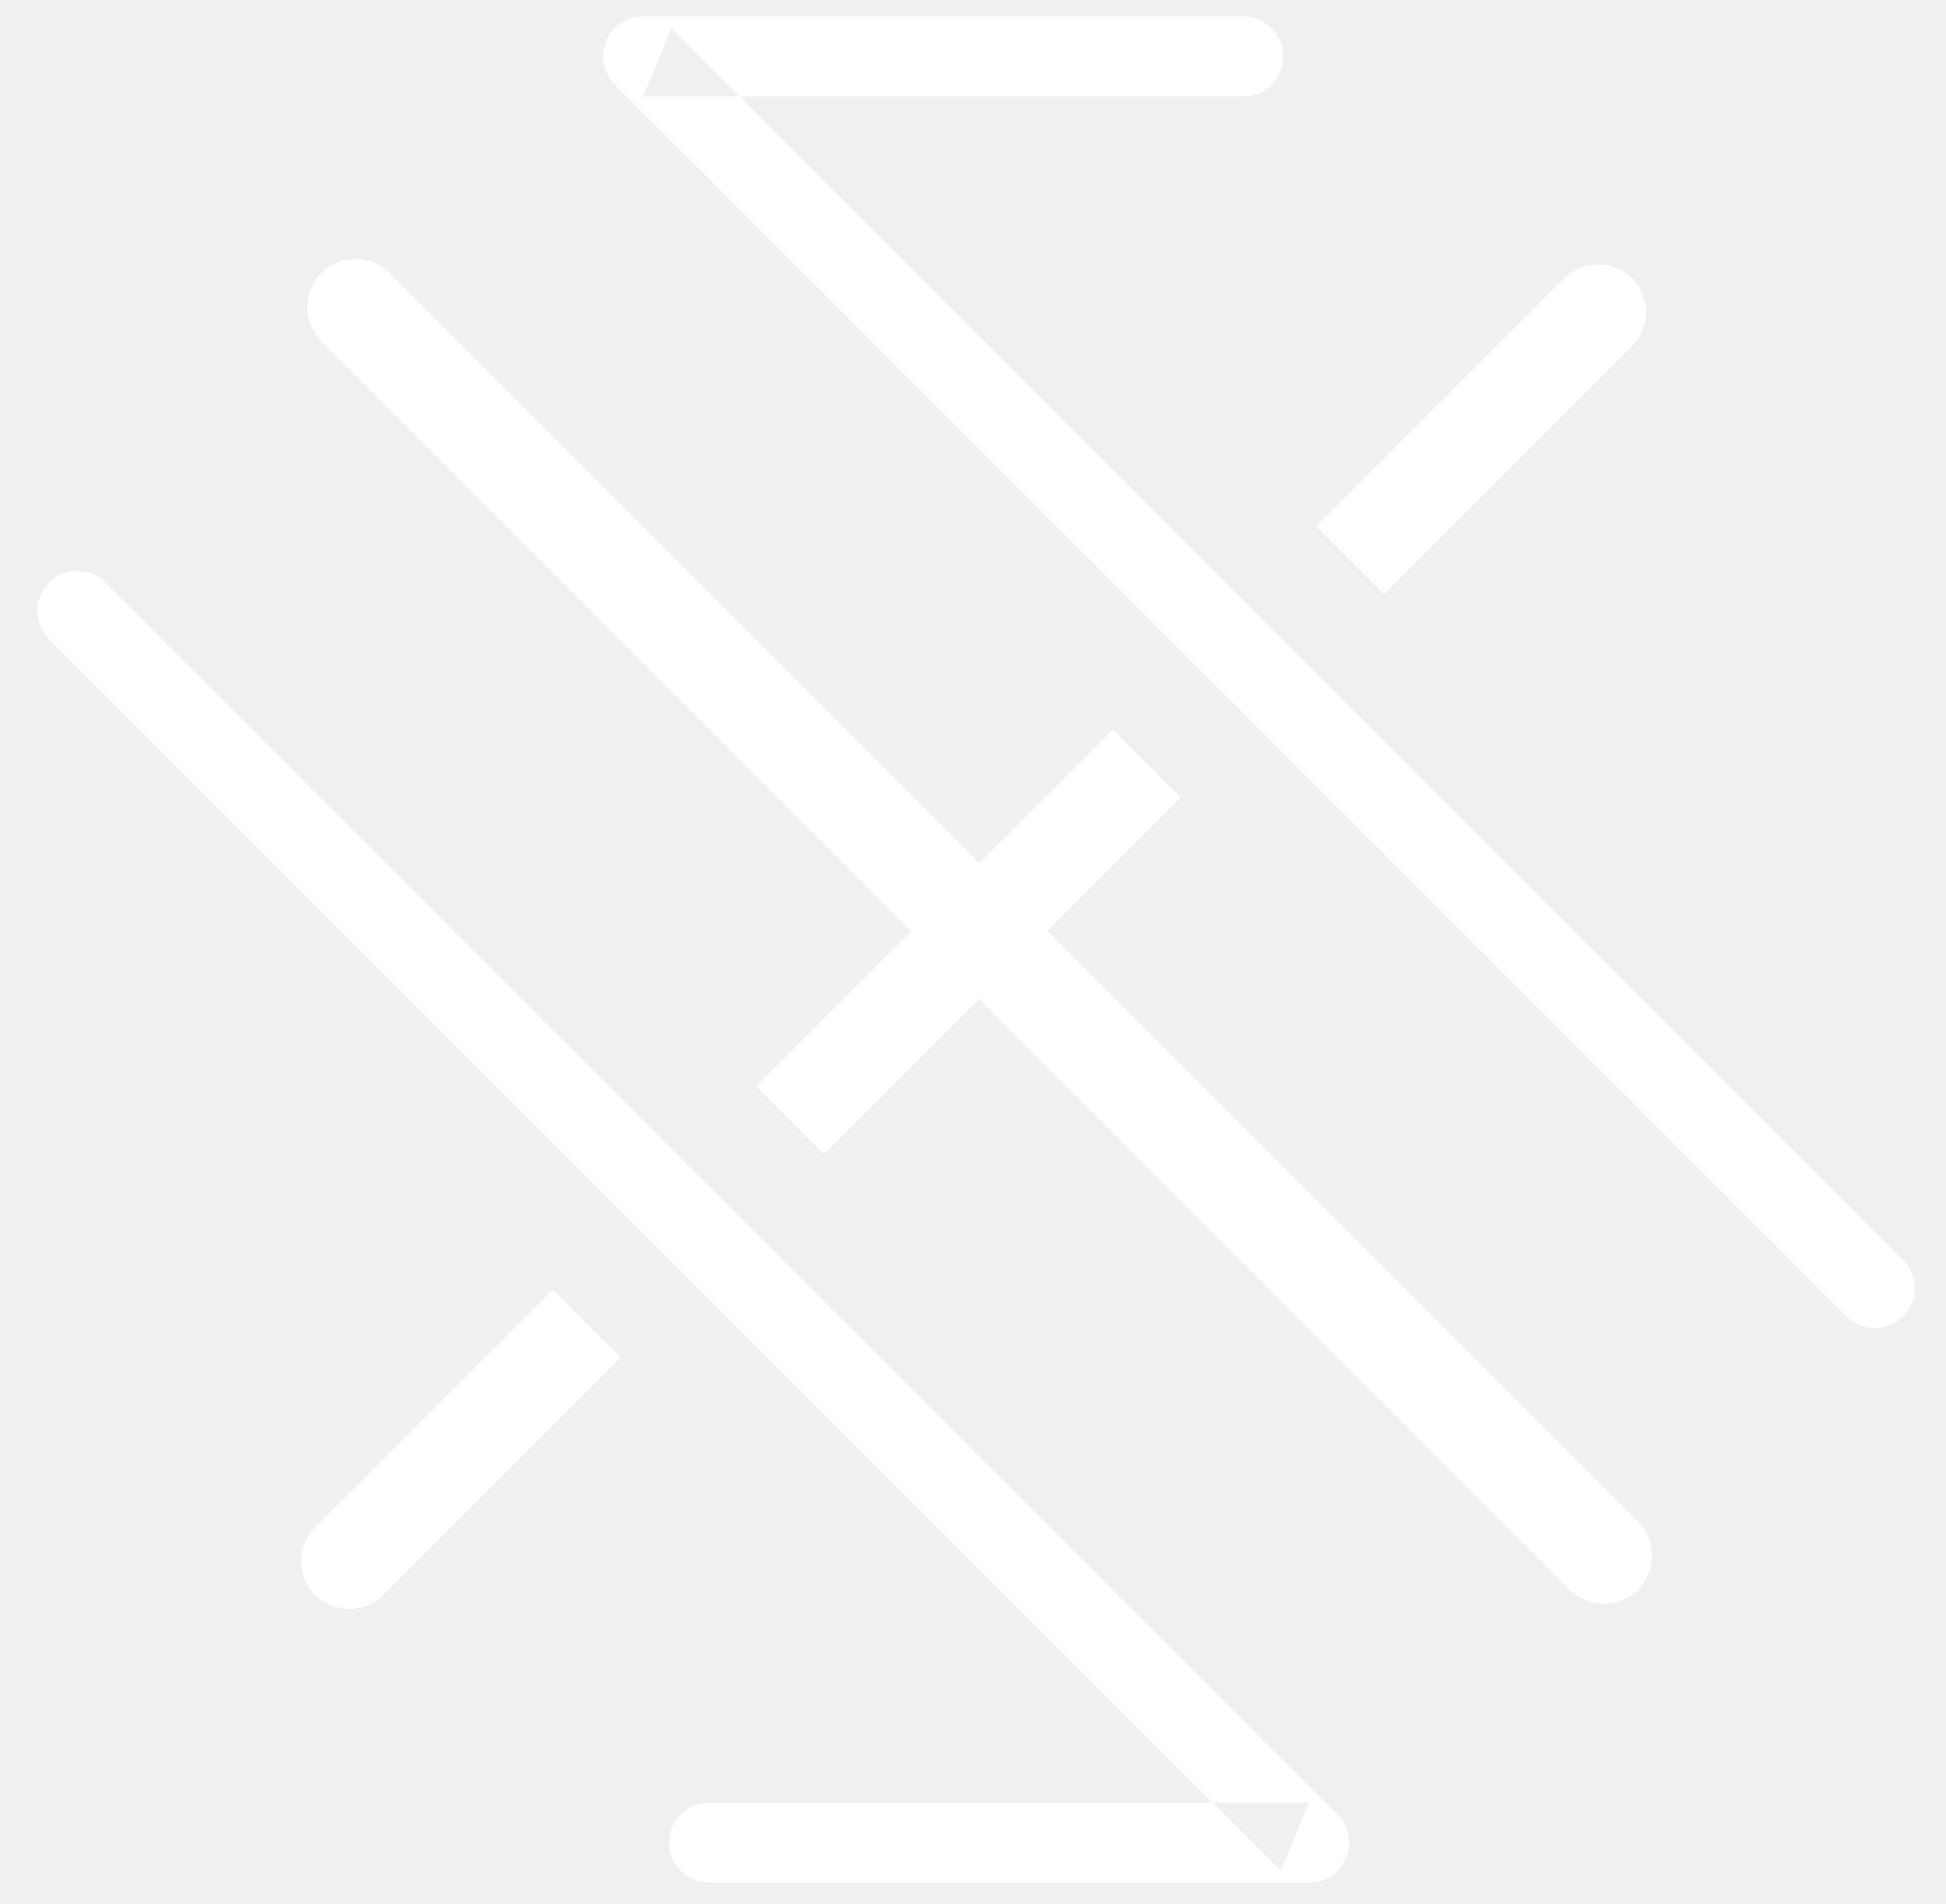
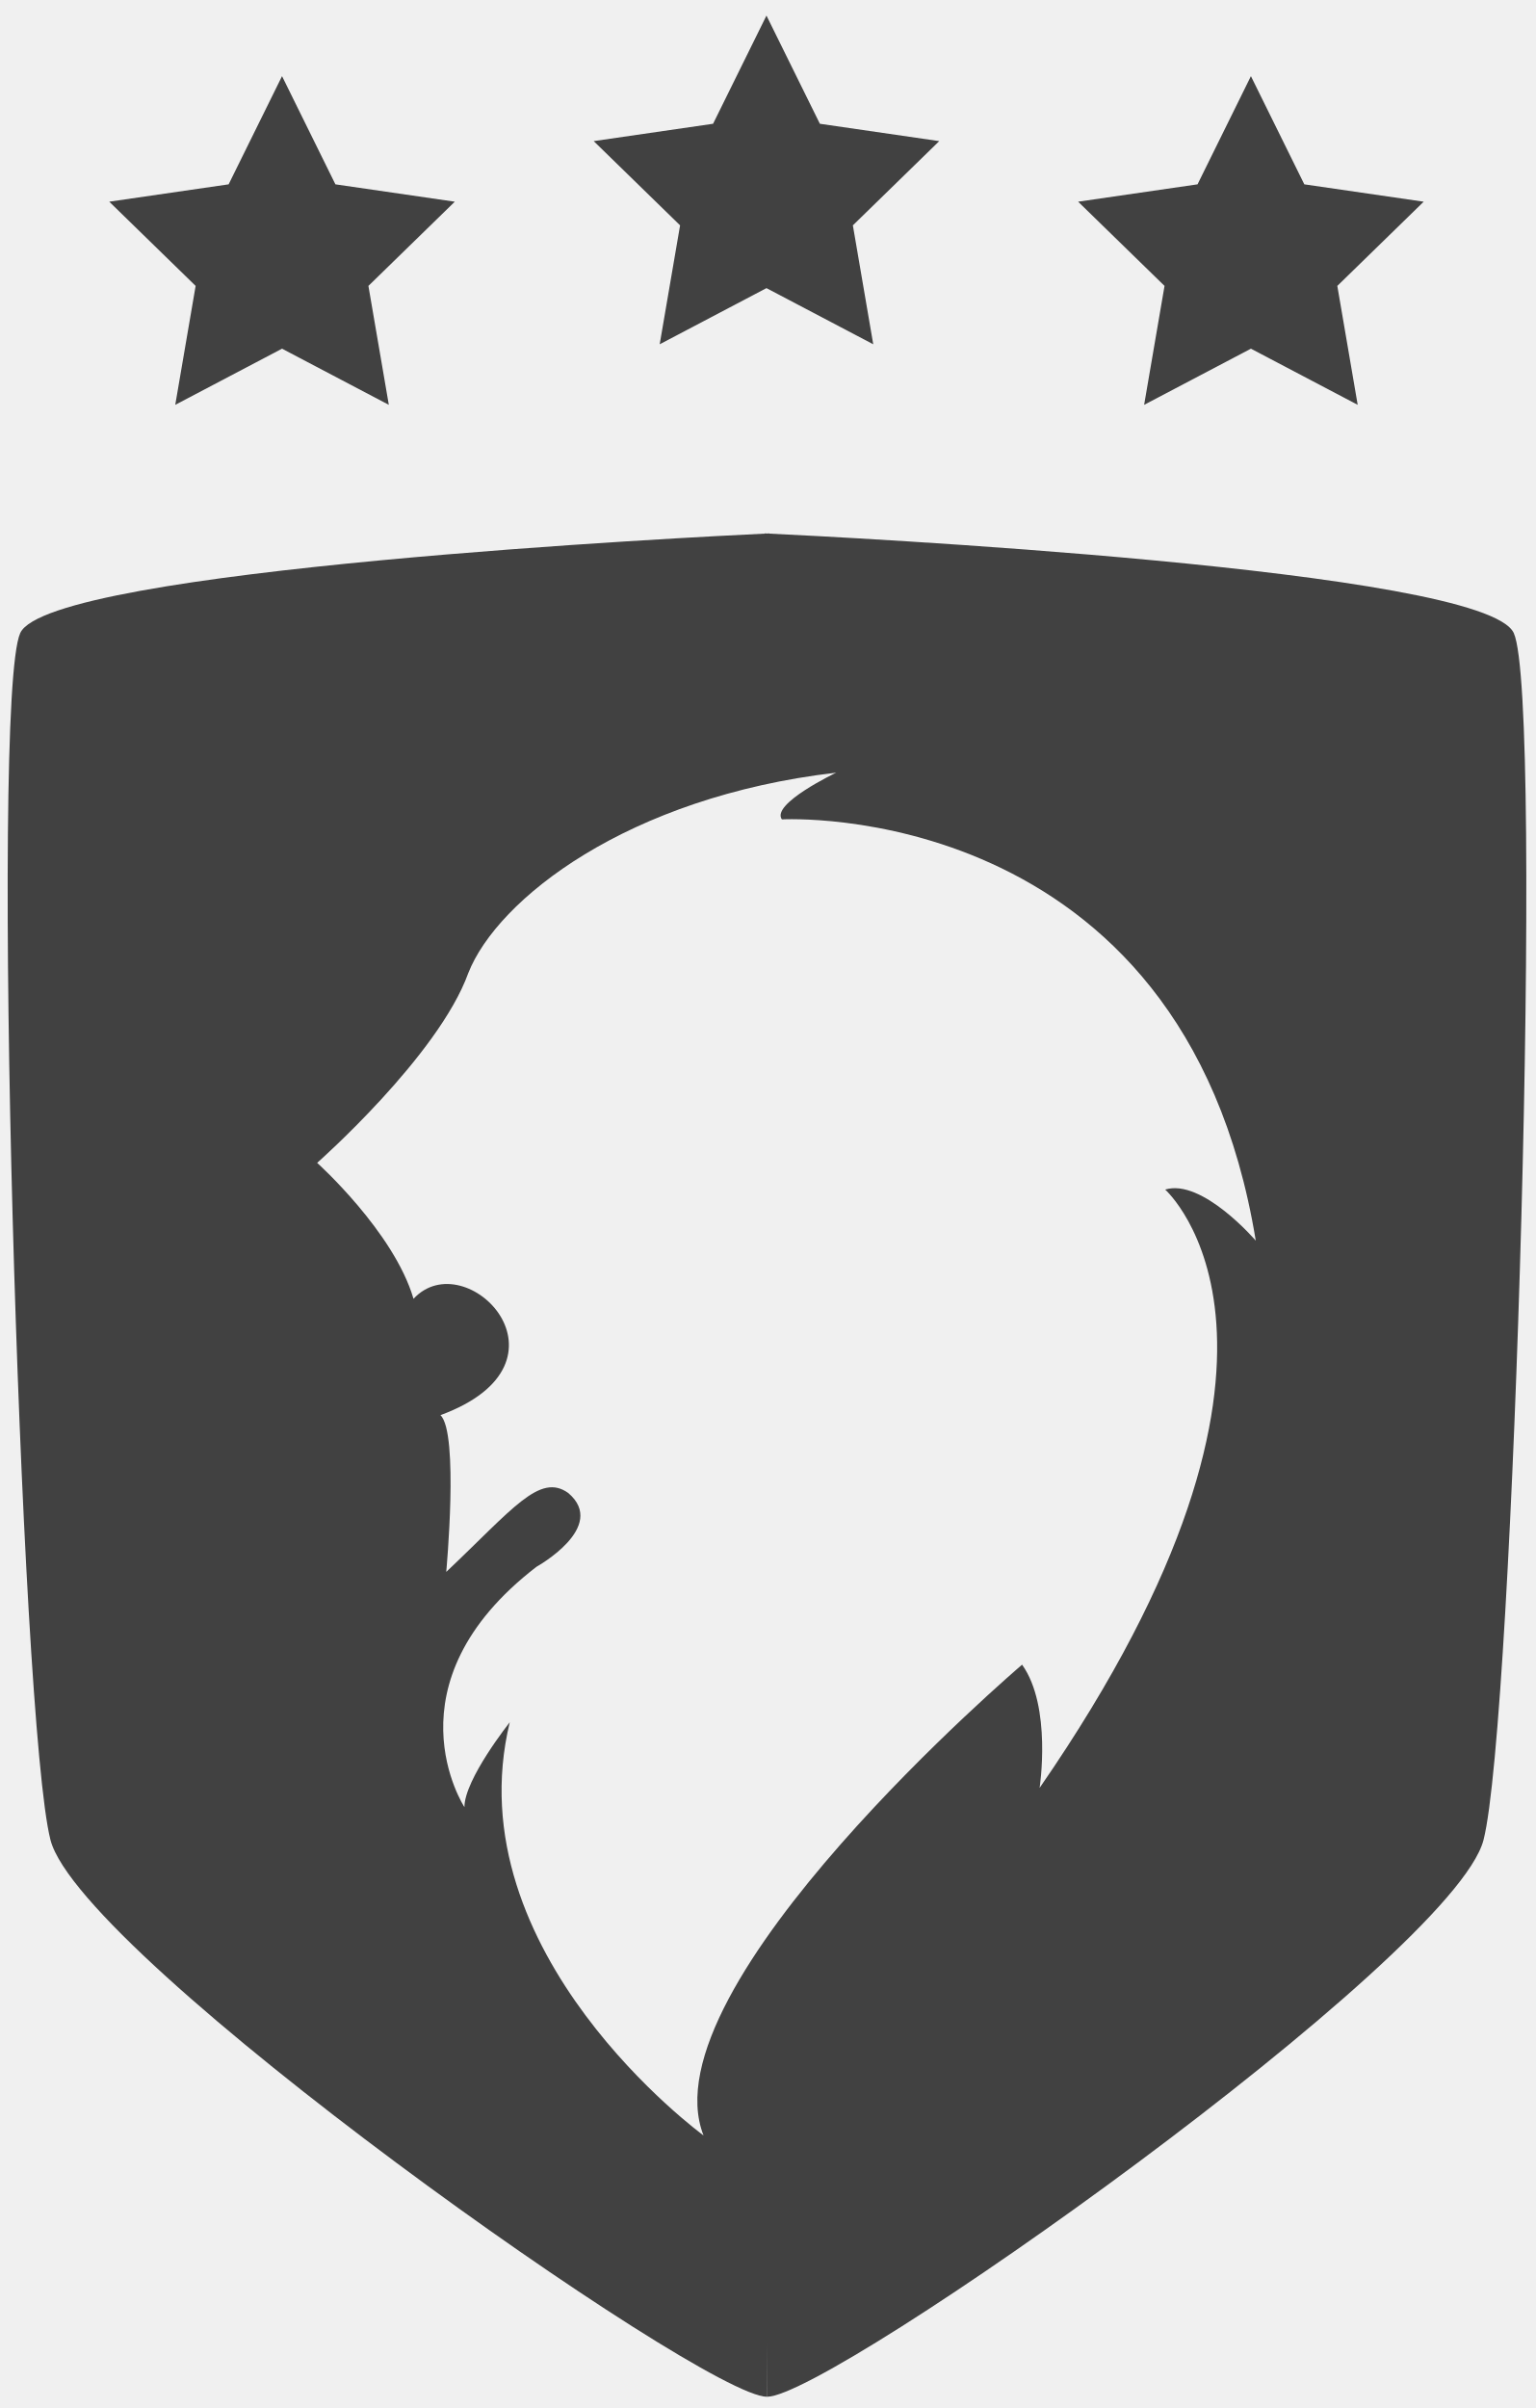
- <svg xmlns="http://www.w3.org/2000/svg" width="46px" height="45px" viewBox="0 0 46 45" version="1.1">
+ <svg xmlns="http://www.w3.org/2000/svg" width="74px" height="116px" viewBox="0 0 74 116" version="1.1">
  <defs />
  <g id="Page-1" stroke="none" stroke-width="1" fill="none" fill-rule="evenodd">
-     <g id="logo-copy" fill="#FFFFFF">
-       <path d="M27.91,18.851 L24.753,22.007 L38.718,35.972 C39.161,36.415 39.161,37.133 38.718,37.576 C38.275,38.019 37.557,38.019 37.114,37.576 L23.149,23.611 L19.482,27.279 L19.482,27.279 L17.878,25.675 L21.545,22.007 L21.545,22.007 L7.597,8.059 C7.154,7.616 7.154,6.898 7.597,6.455 C8.04,6.012 8.758,6.012 9.201,6.455 L23.149,20.404 L26.306,17.247 L27.91,18.851 Z M32.721,14.039 L38.576,8.184 C39.019,7.741 39.019,7.023 38.576,6.58 C38.133,6.138 37.415,6.138 36.972,6.58 L31.118,12.435 L32.721,14.039 Z M14.67,32.09 L9.059,37.702 C8.616,38.144 7.898,38.144 7.455,37.702 C7.012,37.259 7.012,36.541 7.455,36.098 L13.066,30.487 L14.67,32.09 L14.67,32.09 Z" id="Shape-Copy-9" />
-       <path d="M16.761,44.498 L30.944,44.498 C31.786,44.498 32.208,43.48 31.613,42.885 L2.499,13.771 C2.13,13.402 1.531,13.402 1.162,13.771 C0.793,14.14 0.793,14.739 1.162,15.108 L30.276,44.221 L30.944,42.608 L16.761,42.608 C16.239,42.608 15.816,43.031 15.816,43.553 C15.816,44.075 16.239,44.498 16.761,44.498 L16.761,44.498 Z" id="Shape" />
-       <path d="M29.388,0.389 L15.204,0.389 C14.362,0.389 13.941,1.407 14.536,2.002 L43.65,31.115 C44.019,31.485 44.617,31.485 44.986,31.115 C45.355,30.746 45.355,30.148 44.986,29.779 L15.873,0.665 L15.204,2.279 L29.388,2.279 C29.91,2.279 30.333,1.856 30.333,1.334 C30.333,0.812 29.91,0.389 29.388,0.389 L29.388,0.389 Z" id="Shape" />
+     <g id="Artboard-14-Copy-5" transform="translate(-119, -135)" fill="#414141">
+       <g id="Group-Copy-2" transform="translate(118, 135.75)">
+         <g id="Path-1-Copy-9-+-Path-17-+-Path-17-Copy-Copy-Copy-Copy-Copy" transform="translate(0, 24.80063)">
+           <path d="M37.956,0.151 C38.032,0.147 38.071,0.145 38.071,0.145 L38.071,0.156 C41.074,0.298 72.549,1.855 73.938,4.948 C75.397,8.196 73.938,57.424 72.479,63.087 C71.02,68.749 41.061,89.908 37.959,89.908 L37.956,87.288 L37.952,89.908 C34.851,89.908 4.892,68.749 3.433,63.087 C1.974,57.424 0.515,8.196 1.974,4.948 C3.363,1.855 34.838,0.298 37.841,0.156 L37.841,0.145 C37.841,0.145 37.88,0.147 37.956,0.151 L37.956,0.151 Z M16.281,30.467 C16.281,30.467 22.119,25.322 23.564,21.323 C24.96,17.777 31.218,12.839 41.29,11.671 C41.29,11.671 38.133,13.173 38.673,13.922 C38.673,13.922 58.006,12.832 61.506,34.215 C61.506,34.215 58.922,31.206 57.141,31.754 C57.141,31.754 65.732,39.377 51.091,60.578 C51.091,60.578 51.693,56.662 50.246,54.641 C50.246,54.641 32.071,70.132 34.898,77.32 C34.898,77.32 22.861,68.548 25.562,57.416 C25.562,57.416 23.377,60.159 23.377,61.504 C23.377,61.504 19.496,55.578 26.854,49.922 C26.854,49.922 30.305,48.007 28.382,46.373 C27.004,45.379 25.701,47.147 22.501,50.173 C22.501,50.173 23.121,43.477 22.222,42.621 C29.124,40.082 23.445,34.289 20.924,37.017 C19.98,33.789 16.281,30.467 16.281,30.467 Z" id="Path-17" />
+         </g>
+         <polygon id="Star-4" points="14.589 16.047 9.444 18.752 10.426 13.023 6.264 8.966 12.016 8.13 14.589 2.918 17.161 8.13 22.913 8.966 18.751 13.023 19.734 18.752 " />
+         <polygon id="Star-4-Copy" points="37.93 13.13 32.785 15.835 33.768 10.106 29.606 6.048 35.358 5.212 37.93 0 40.503 5.212 46.255 6.048 42.093 10.106 43.075 15.835 " />
+         <polygon id="Star-4-Copy-2" points="61.272 16.047 56.127 18.752 57.11 13.023 52.947 8.966 58.7 8.13 61.272 2.918 63.845 8.13 69.597 8.966 65.435 13.023 66.417 18.752 " />
+       </g>
    </g>
  </g>
</svg>
